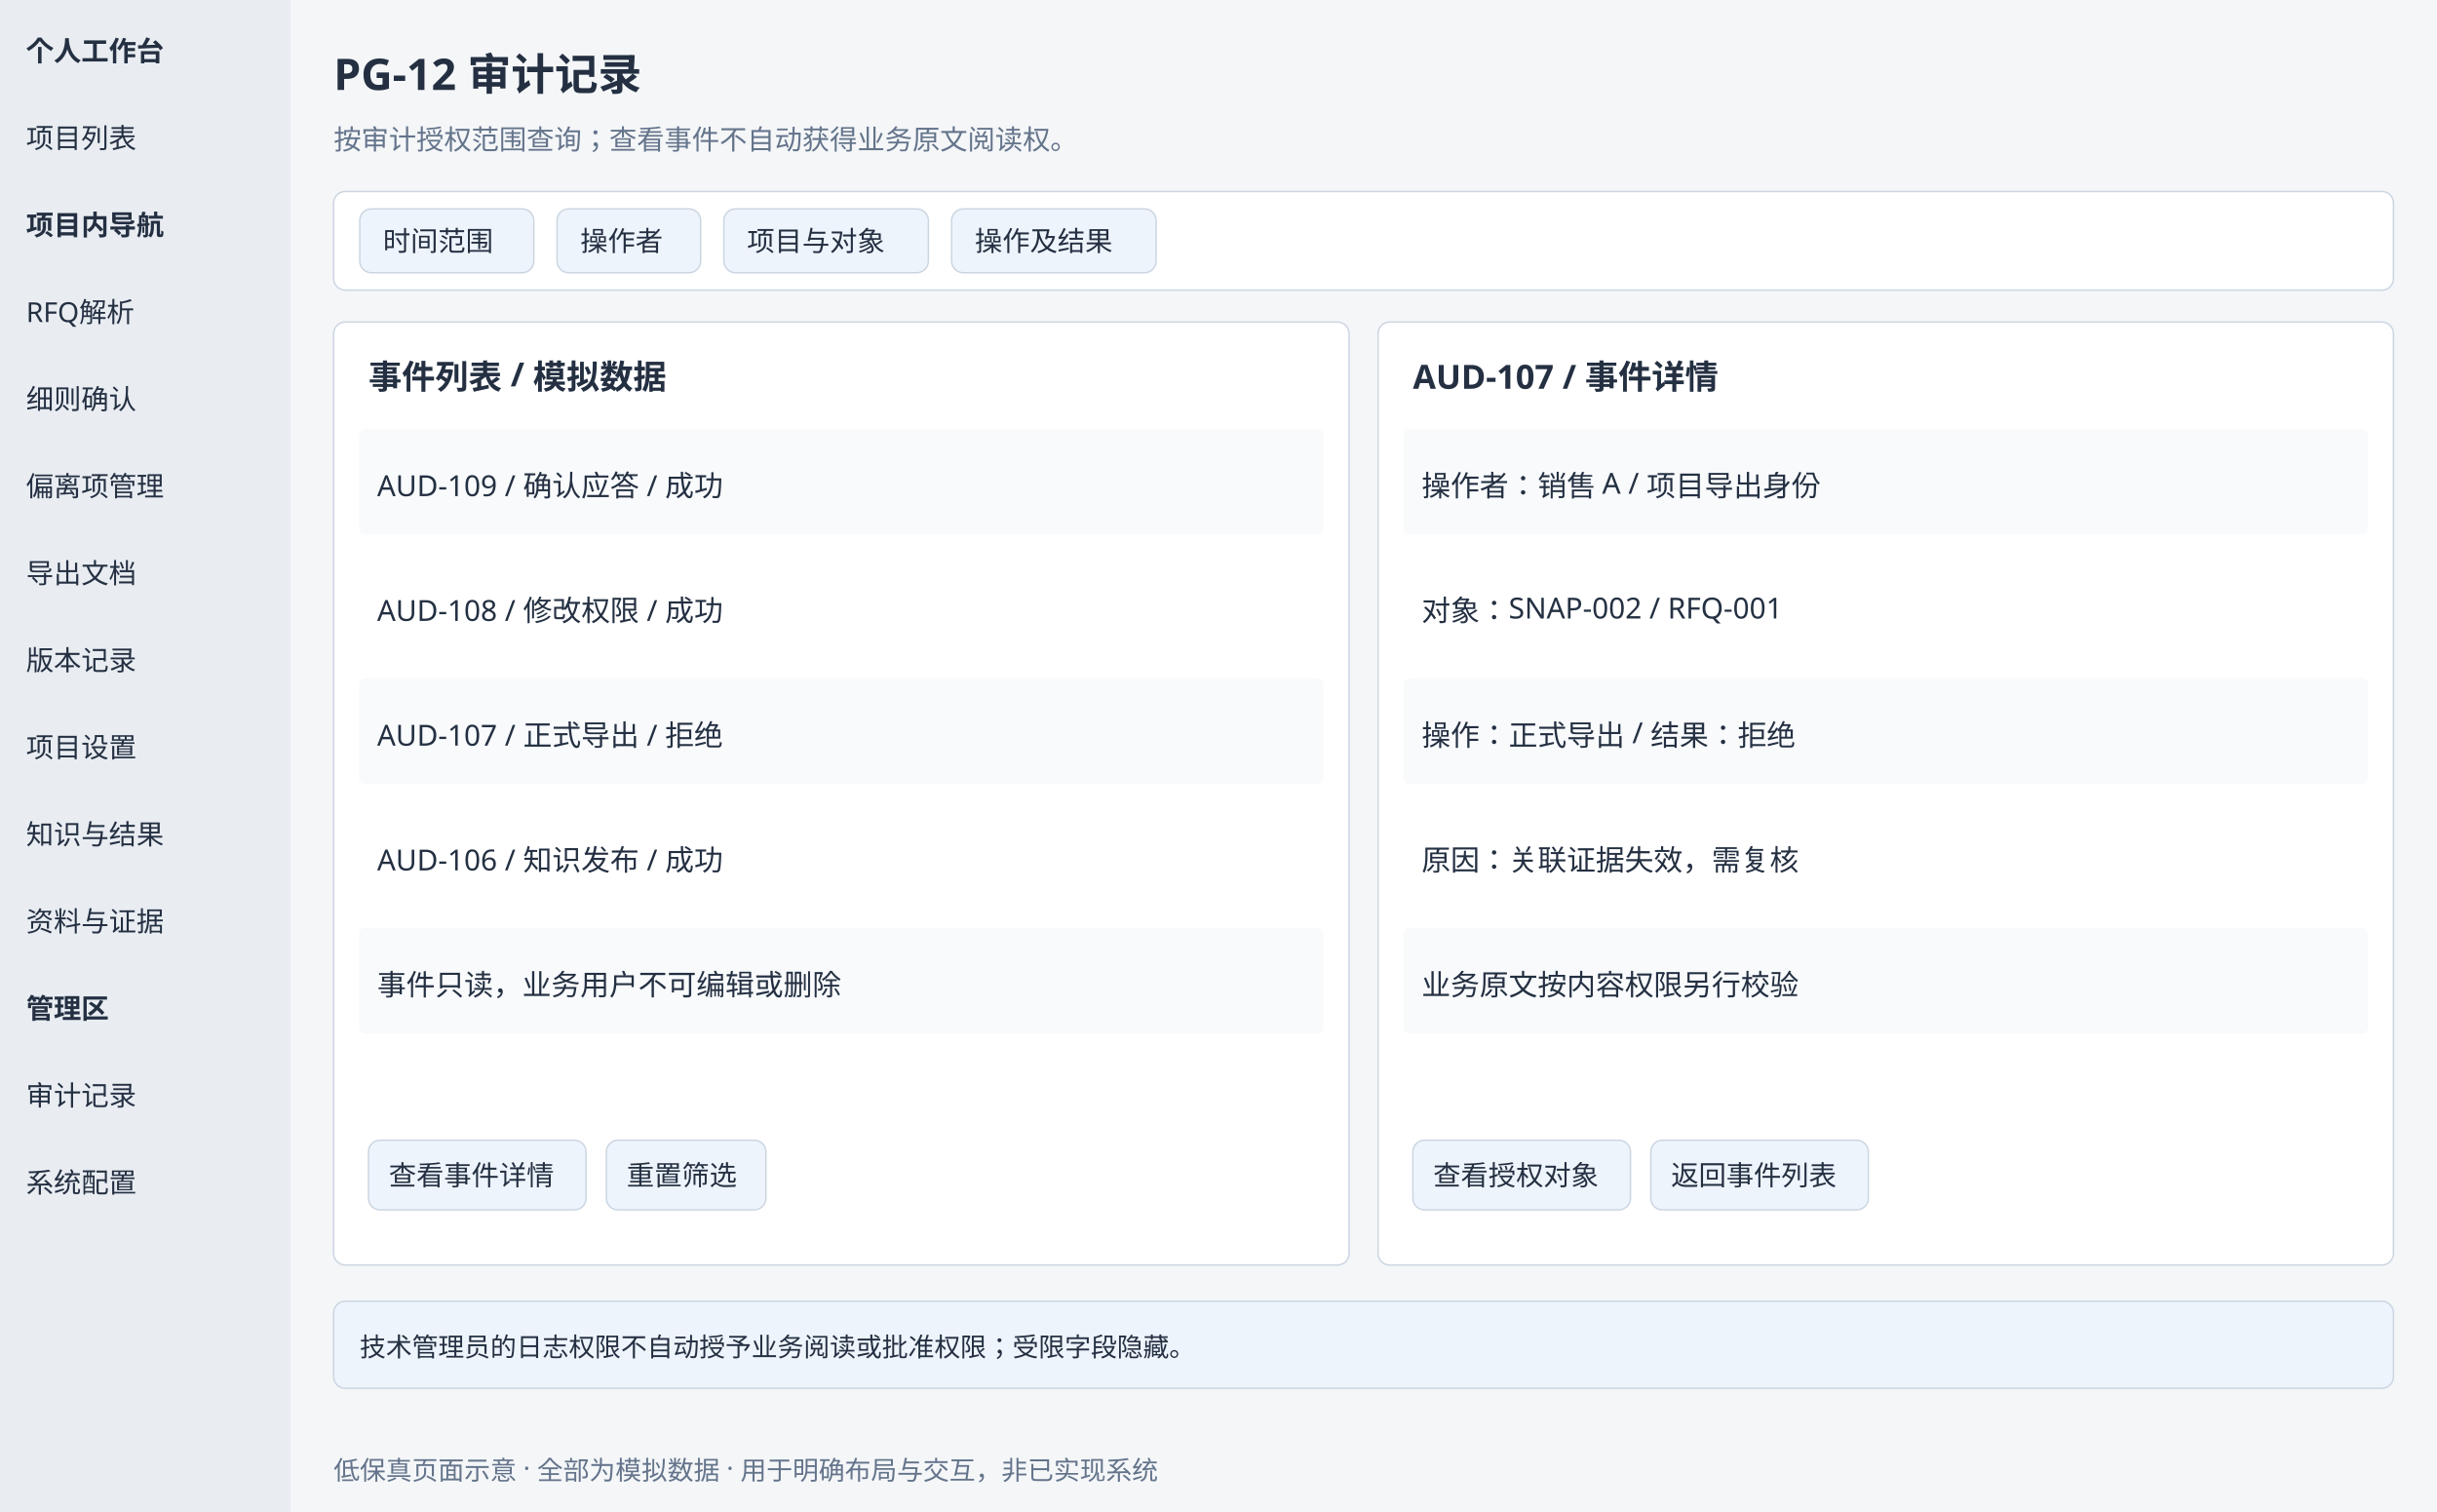
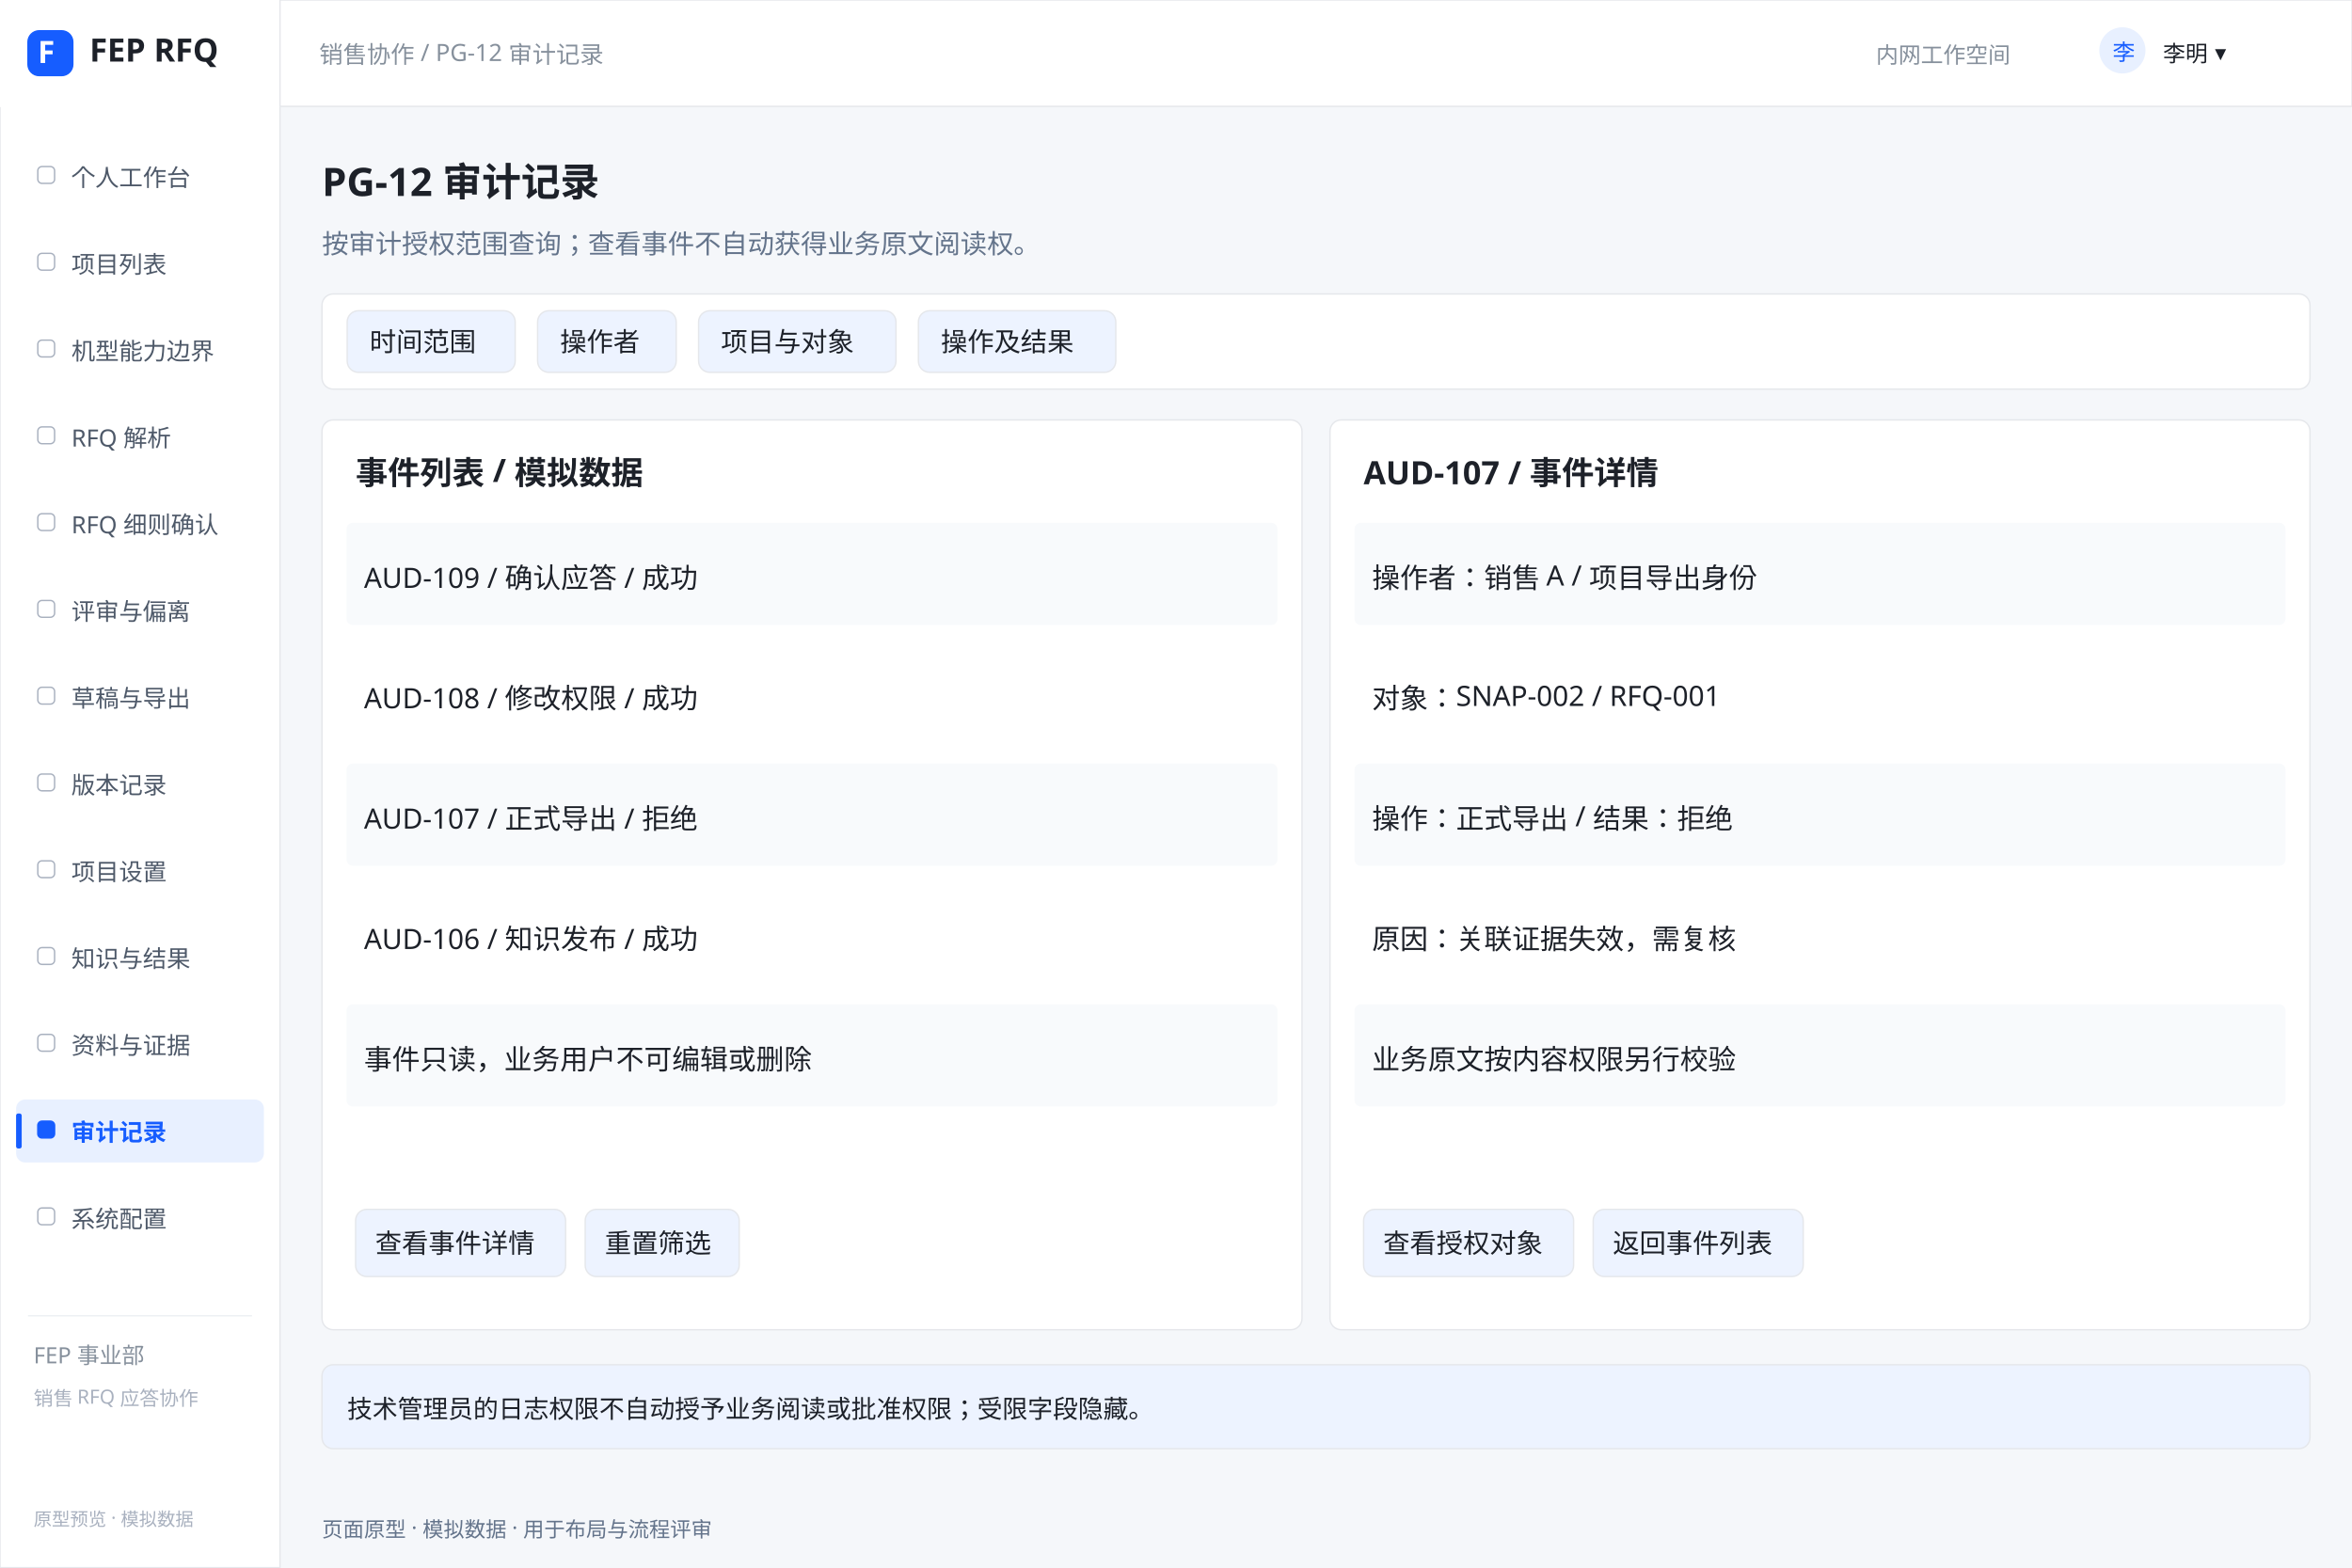
- <svg xmlns="http://www.w3.org/2000/svg" width="1680" height="1042" viewBox="0 78 1680 1042">
-   <rect x="0" y="0" width="1680" height="1120" rx="0" fill="#f4f6f8" stroke="#f4f6f8" />
-   <rect x="0" y="78" width="200" height="1042" rx="0" fill="#e9edf2" stroke="#e9edf2" />
-   <text x="18" y="120" font-family="PingFang SC,Microsoft YaHei,sans-serif" font-size="19" font-weight="600" fill="#243042">个人工作台</text>
-   <text x="18" y="180" font-family="PingFang SC,Microsoft YaHei,sans-serif" font-size="19" font-weight="400" fill="#243042">项目列表</text>
-   <text x="18" y="240" font-family="PingFang SC,Microsoft YaHei,sans-serif" font-size="19" font-weight="600" fill="#243042">项目内导航</text>
-   <text x="18" y="300" font-family="PingFang SC,Microsoft YaHei,sans-serif" font-size="19" font-weight="400" fill="#243042">  RFQ解析</text>
-   <text x="18" y="360" font-family="PingFang SC,Microsoft YaHei,sans-serif" font-size="19" font-weight="400" fill="#243042">  细则确认</text>
-   <text x="18" y="420" font-family="PingFang SC,Microsoft YaHei,sans-serif" font-size="19" font-weight="400" fill="#243042">  偏离项管理</text>
-   <text x="18" y="480" font-family="PingFang SC,Microsoft YaHei,sans-serif" font-size="19" font-weight="400" fill="#243042">  导出文档</text>
-   <text x="18" y="540" font-family="PingFang SC,Microsoft YaHei,sans-serif" font-size="19" font-weight="400" fill="#243042">  版本记录</text>
-   <text x="18" y="600" font-family="PingFang SC,Microsoft YaHei,sans-serif" font-size="19" font-weight="400" fill="#243042">  项目设置</text>
-   <text x="18" y="660" font-family="PingFang SC,Microsoft YaHei,sans-serif" font-size="19" font-weight="400" fill="#243042">知识与结果</text>
-   <text x="18" y="720" font-family="PingFang SC,Microsoft YaHei,sans-serif" font-size="19" font-weight="400" fill="#243042">资料与证据</text>
-   <text x="18" y="780" font-family="PingFang SC,Microsoft YaHei,sans-serif" font-size="19" font-weight="600" fill="#243042">管理区</text>
-   <text x="18" y="840" font-family="PingFang SC,Microsoft YaHei,sans-serif" font-size="19" font-weight="400" fill="#243042">  审计记录</text>
-   <text x="18" y="900" font-family="PingFang SC,Microsoft YaHei,sans-serif" font-size="19" font-weight="400" fill="#243042">  系统配置</text>
-   <text x="230" y="140" font-family="PingFang SC,Microsoft YaHei,sans-serif" font-size="30" font-weight="600" fill="#243042">PG-12  审计记录</text>
+ <svg xmlns="http://www.w3.org/2000/svg" width="1680" height="1120" viewBox="0 0 1680 1120">
+   <rect x="0" y="0" width="1680" height="1120" rx="0" fill="#f5f7fa" stroke="#f5f7fa" />
+   <rect x="0" y="0" width="200" height="1120" rx="0" fill="#ffffff" stroke="#e5e7eb" />
+   <rect x="0" y="0" width="200" height="76" rx="0" fill="#ffffff" stroke="#ffffff" />
+   <rect x="20" y="22" width="32" height="32" rx="8" fill="#165dff" stroke="#165dff" />
+   <text x="27" y="45" font-family="PingFang SC,Microsoft YaHei,sans-serif" font-size="22" font-weight="600" fill="#fff">F</text>
+   <text x="64" y="44" font-family="PingFang SC,Microsoft YaHei,sans-serif" font-size="23" font-weight="600" fill="#1d2129">FEP RFQ</text>
+   <rect x="200" y="0" width="1480" height="76" rx="0" fill="#ffffff" stroke="#e5e7eb" />
+   <text x="228" y="45" font-family="PingFang SC,Microsoft YaHei,sans-serif" font-size="17" font-weight="400" fill="#86909c">销售协作  /  PG-12  审计记录</text>
+   <text x="1340" y="45" font-family="PingFang SC,Microsoft YaHei,sans-serif" font-size="16" font-weight="400" fill="#86909c">内网工作空间</text>
+   <rect x="1500" y="20" width="32" height="32" rx="16" fill="#e8f0ff" stroke="#e8f0ff" />
+   <text x="1509" y="43" font-family="PingFang SC,Microsoft YaHei,sans-serif" font-size="16" font-weight="400" fill="#165dff">李</text>
+   <text x="1545" y="44" font-family="PingFang SC,Microsoft YaHei,sans-serif" font-size="16" font-weight="400" fill="#1d2129">李明  ▾</text>
+   <a href="pg08-workbench.svg">
+     <rect x="27" y="119" width="12" height="12" rx="3" fill="#ffffff" stroke="#a9b1bf" />
+     <text x="51" y="133" font-family="PingFang SC,Microsoft YaHei,sans-serif" font-size="17" font-weight="400" fill="#4e5969">个人工作台</text>
+   </a>
+   <a href="pg01-projects.svg">
+     <rect x="27" y="181" width="12" height="12" rx="3" fill="#ffffff" stroke="#a9b1bf" />
+     <text x="51" y="195" font-family="PingFang SC,Microsoft YaHei,sans-serif" font-size="17" font-weight="400" fill="#4e5969">项目列表</text>
+   </a>
+   <a href="pg14-model-capabilities.svg">
+     <rect x="27" y="243" width="12" height="12" rx="3" fill="#ffffff" stroke="#a9b1bf" />
+     <text x="51" y="257" font-family="PingFang SC,Microsoft YaHei,sans-serif" font-size="17" font-weight="400" fill="#4e5969">机型能力边界</text>
+   </a>
+   <a href="pg02-documents.svg">
+     <rect x="27" y="305" width="12" height="12" rx="3" fill="#ffffff" stroke="#a9b1bf" />
+     <text x="51" y="319" font-family="PingFang SC,Microsoft YaHei,sans-serif" font-size="17" font-weight="400" fill="#4e5969">RFQ 解析</text>
+   </a>
+   <a href="pg03-response-workbench.svg">
+     <rect x="27" y="367" width="12" height="12" rx="3" fill="#ffffff" stroke="#a9b1bf" />
+     <text x="51" y="381" font-family="PingFang SC,Microsoft YaHei,sans-serif" font-size="17" font-weight="400" fill="#4e5969">RFQ 细则确认</text>
+   </a>
+   <a href="pg04-reviews.svg">
+     <rect x="27" y="429" width="12" height="12" rx="3" fill="#ffffff" stroke="#a9b1bf" />
+     <text x="51" y="443" font-family="PingFang SC,Microsoft YaHei,sans-serif" font-size="17" font-weight="400" fill="#4e5969">评审与偏离</text>
+   </a>
+   <a href="pg05-export.svg">
+     <rect x="27" y="491" width="12" height="12" rx="3" fill="#ffffff" stroke="#a9b1bf" />
+     <text x="51" y="505" font-family="PingFang SC,Microsoft YaHei,sans-serif" font-size="17" font-weight="400" fill="#4e5969">草稿与导出</text>
+   </a>
+   <a href="pg11-versions.svg">
+     <rect x="27" y="553" width="12" height="12" rx="3" fill="#ffffff" stroke="#a9b1bf" />
+     <text x="51" y="567" font-family="PingFang SC,Microsoft YaHei,sans-serif" font-size="17" font-weight="400" fill="#4e5969">版本记录</text>
+   </a>
+   <a href="pg09-project-settings.svg">
+     <rect x="27" y="615" width="12" height="12" rx="3" fill="#ffffff" stroke="#a9b1bf" />
+     <text x="51" y="629" font-family="PingFang SC,Microsoft YaHei,sans-serif" font-size="17" font-weight="400" fill="#4e5969">项目设置</text>
+   </a>
+   <a href="pg06-knowledge.svg">
+     <rect x="27" y="677" width="12" height="12" rx="3" fill="#ffffff" stroke="#a9b1bf" />
+     <text x="51" y="691" font-family="PingFang SC,Microsoft YaHei,sans-serif" font-size="17" font-weight="400" fill="#4e5969">知识与结果</text>
+   </a>
+   <a href="pg10-evidence.svg">
+     <rect x="27" y="739" width="12" height="12" rx="3" fill="#ffffff" stroke="#a9b1bf" />
+     <text x="51" y="753" font-family="PingFang SC,Microsoft YaHei,sans-serif" font-size="17" font-weight="400" fill="#4e5969">资料与证据</text>
+   </a>
+   <a href="pg12-audit.svg">
+     <rect x="12" y="786" width="176" height="44" rx="6" fill="#e8f0ff" stroke="#e8f0ff" />
+     <rect x="12" y="796" width="3" height="24" rx="1" fill="#165dff" stroke="#165dff" />
+     <rect x="27" y="801" width="12" height="12" rx="3" fill="#165dff" stroke="#165dff" />
+     <text x="51" y="815" font-family="PingFang SC,Microsoft YaHei,sans-serif" font-size="17" font-weight="600" fill="#165dff">审计记录</text>
+   </a>
+   <a href="pg13-admin.svg">
+     <rect x="27" y="863" width="12" height="12" rx="3" fill="#ffffff" stroke="#a9b1bf" />
+     <text x="51" y="877" font-family="PingFang SC,Microsoft YaHei,sans-serif" font-size="17" font-weight="400" fill="#4e5969">系统配置</text>
+   </a>
+   <path d="M20 940h160" stroke="#edf0f3" />
+   <text x="24" y="974" font-family="PingFang SC,Microsoft YaHei,sans-serif" font-size="16" font-weight="400" fill="#86909c">FEP 事业部</text>
+   <text x="24" y="1004" font-family="PingFang SC,Microsoft YaHei,sans-serif" font-size="14" font-weight="400" fill="#a9b1bf">销售 RFQ 应答协作</text>
+   <text x="24" y="1090" font-family="PingFang SC,Microsoft YaHei,sans-serif" font-size="13" font-weight="400" fill="#a9b1bf">原型预览 · 模拟数据</text>
+   <text x="230" y="140" font-family="PingFang SC,Microsoft YaHei,sans-serif" font-size="28" font-weight="600" fill="#1d2129">PG-12  审计记录</text>
  <text x="230" y="181" font-family="PingFang SC,Microsoft YaHei,sans-serif" font-size="19" font-weight="400" fill="#64748b">按审计授权范围查询；查看事件不自动获得业务原文阅读权。</text>
-   <rect x="230" y="210" width="1420" height="68" rx="8" fill="#ffffff" stroke="#cbd5e1" />
-   <rect x="248" y="222" width="120" height="44" rx="8" fill="#eef4fb" stroke="#cbd5e1" />
-   <text x="264" y="251" font-family="PingFang SC,Microsoft YaHei,sans-serif" font-size="19" font-weight="400" fill="#243042">时间范围</text>
-   <rect x="384" y="222" width="99" height="44" rx="8" fill="#eef4fb" stroke="#cbd5e1" />
-   <text x="400" y="251" font-family="PingFang SC,Microsoft YaHei,sans-serif" font-size="19" font-weight="400" fill="#243042">操作者</text>
-   <rect x="499" y="222" width="141" height="44" rx="8" fill="#eef4fb" stroke="#cbd5e1" />
-   <text x="515" y="251" font-family="PingFang SC,Microsoft YaHei,sans-serif" font-size="19" font-weight="400" fill="#243042">项目与对象</text>
-   <rect x="656" y="222" width="141" height="44" rx="8" fill="#eef4fb" stroke="#cbd5e1" />
-   <text x="672" y="251" font-family="PingFang SC,Microsoft YaHei,sans-serif" font-size="19" font-weight="400" fill="#243042">操作及结果</text>
-   <rect x="230" y="300" width="700" height="650" rx="8" fill="#ffffff" stroke="#cbd5e1" />
-   <text x="254" y="346" font-family="PingFang SC,Microsoft YaHei,sans-serif" font-size="23" font-weight="600" fill="#243042">事件列表  /  模拟数据</text>
+   <rect x="230" y="210" width="1420" height="68" rx="8" fill="#ffffff" stroke="#e5e7eb" />
+   <rect x="248" y="222" width="120" height="44" rx="8" fill="#edf3ff" stroke="#e5e7eb" />
+   <text x="264" y="251" font-family="PingFang SC,Microsoft YaHei,sans-serif" font-size="19" font-weight="400" fill="#1d2129">时间范围</text>
+   <rect x="384" y="222" width="99" height="44" rx="8" fill="#edf3ff" stroke="#e5e7eb" />
+   <text x="400" y="251" font-family="PingFang SC,Microsoft YaHei,sans-serif" font-size="19" font-weight="400" fill="#1d2129">操作者</text>
+   <rect x="499" y="222" width="141" height="44" rx="8" fill="#edf3ff" stroke="#e5e7eb" />
+   <text x="515" y="251" font-family="PingFang SC,Microsoft YaHei,sans-serif" font-size="19" font-weight="400" fill="#1d2129">项目与对象</text>
+   <rect x="656" y="222" width="141" height="44" rx="8" fill="#edf3ff" stroke="#e5e7eb" />
+   <text x="672" y="251" font-family="PingFang SC,Microsoft YaHei,sans-serif" font-size="19" font-weight="400" fill="#1d2129">操作及结果</text>
+   <rect x="230" y="300" width="700" height="650" rx="8" fill="#ffffff" stroke="#e5e7eb" />
+   <text x="254" y="346" font-family="PingFang SC,Microsoft YaHei,sans-serif" font-size="23" font-weight="600" fill="#1d2129">事件列表  /  模拟数据</text>
  <rect x="248" y="374" width="664" height="72" rx="4" fill="#f8fafc" stroke="#f8fafc" />
-   <text x="260" y="420" font-family="PingFang SC,Microsoft YaHei,sans-serif" font-size="20" font-weight="400" fill="#243042">AUD-109  /  确认应答  /  成功</text>
-   <text x="260" y="506" font-family="PingFang SC,Microsoft YaHei,sans-serif" font-size="20" font-weight="400" fill="#243042">AUD-108  /  修改权限  /  成功</text>
+   <text x="260" y="420" font-family="PingFang SC,Microsoft YaHei,sans-serif" font-size="20" font-weight="400" fill="#1d2129">AUD-109  /  确认应答  /  成功</text>
+   <text x="260" y="506" font-family="PingFang SC,Microsoft YaHei,sans-serif" font-size="20" font-weight="400" fill="#1d2129">AUD-108  /  修改权限  /  成功</text>
  <rect x="248" y="546" width="664" height="72" rx="4" fill="#f8fafc" stroke="#f8fafc" />
-   <text x="260" y="592" font-family="PingFang SC,Microsoft YaHei,sans-serif" font-size="20" font-weight="400" fill="#243042">AUD-107  /  正式导出  /  拒绝</text>
-   <text x="260" y="678" font-family="PingFang SC,Microsoft YaHei,sans-serif" font-size="20" font-weight="400" fill="#243042">AUD-106  /  知识发布  /  成功</text>
+   <text x="260" y="592" font-family="PingFang SC,Microsoft YaHei,sans-serif" font-size="20" font-weight="400" fill="#1d2129">AUD-107  /  正式导出  /  拒绝</text>
+   <text x="260" y="678" font-family="PingFang SC,Microsoft YaHei,sans-serif" font-size="20" font-weight="400" fill="#1d2129">AUD-106  /  知识发布  /  成功</text>
  <rect x="248" y="718" width="664" height="72" rx="4" fill="#f8fafc" stroke="#f8fafc" />
-   <text x="260" y="764" font-family="PingFang SC,Microsoft YaHei,sans-serif" font-size="20" font-weight="400" fill="#243042">事件只读，业务用户不可编辑或删除</text>
-   <rect x="254" y="864" width="150" height="48" rx="8" fill="#eef4fb" stroke="#cbd5e1" />
-   <text x="268" y="895" font-family="PingFang SC,Microsoft YaHei,sans-serif" font-size="19" font-weight="400" fill="#243042">查看事件详情</text>
-   <rect x="418" y="864" width="110" height="48" rx="8" fill="#eef4fb" stroke="#cbd5e1" />
-   <text x="432" y="895" font-family="PingFang SC,Microsoft YaHei,sans-serif" font-size="19" font-weight="400" fill="#243042">重置筛选</text>
-   <rect x="950" y="300" width="700" height="650" rx="8" fill="#ffffff" stroke="#cbd5e1" />
-   <text x="974" y="346" font-family="PingFang SC,Microsoft YaHei,sans-serif" font-size="23" font-weight="600" fill="#243042">AUD-107  /  事件详情</text>
+   <text x="260" y="764" font-family="PingFang SC,Microsoft YaHei,sans-serif" font-size="20" font-weight="400" fill="#1d2129">事件只读，业务用户不可编辑或删除</text>
+   <rect x="254" y="864" width="150" height="48" rx="8" fill="#edf3ff" stroke="#e5e7eb" />
+   <text x="268" y="895" font-family="PingFang SC,Microsoft YaHei,sans-serif" font-size="19" font-weight="400" fill="#1d2129">查看事件详情</text>
+   <rect x="418" y="864" width="110" height="48" rx="8" fill="#edf3ff" stroke="#e5e7eb" />
+   <text x="432" y="895" font-family="PingFang SC,Microsoft YaHei,sans-serif" font-size="19" font-weight="400" fill="#1d2129">重置筛选</text>
+   <rect x="950" y="300" width="700" height="650" rx="8" fill="#ffffff" stroke="#e5e7eb" />
+   <text x="974" y="346" font-family="PingFang SC,Microsoft YaHei,sans-serif" font-size="23" font-weight="600" fill="#1d2129">AUD-107  /  事件详情</text>
  <rect x="968" y="374" width="664" height="72" rx="4" fill="#f8fafc" stroke="#f8fafc" />
-   <text x="980" y="420" font-family="PingFang SC,Microsoft YaHei,sans-serif" font-size="20" font-weight="400" fill="#243042">操作者：销售 A  /  项目导出身份</text>
-   <text x="980" y="506" font-family="PingFang SC,Microsoft YaHei,sans-serif" font-size="20" font-weight="400" fill="#243042">对象：SNAP-002  /  RFQ-001</text>
+   <text x="980" y="420" font-family="PingFang SC,Microsoft YaHei,sans-serif" font-size="20" font-weight="400" fill="#1d2129">操作者：销售 A  /  项目导出身份</text>
+   <text x="980" y="506" font-family="PingFang SC,Microsoft YaHei,sans-serif" font-size="20" font-weight="400" fill="#1d2129">对象：SNAP-002  /  RFQ-001</text>
  <rect x="968" y="546" width="664" height="72" rx="4" fill="#f8fafc" stroke="#f8fafc" />
-   <text x="980" y="592" font-family="PingFang SC,Microsoft YaHei,sans-serif" font-size="20" font-weight="400" fill="#243042">操作：正式导出  /  结果：拒绝</text>
-   <text x="980" y="678" font-family="PingFang SC,Microsoft YaHei,sans-serif" font-size="20" font-weight="400" fill="#243042">原因：关联证据失效，需复核</text>
+   <text x="980" y="592" font-family="PingFang SC,Microsoft YaHei,sans-serif" font-size="20" font-weight="400" fill="#1d2129">操作：正式导出  /  结果：拒绝</text>
+   <text x="980" y="678" font-family="PingFang SC,Microsoft YaHei,sans-serif" font-size="20" font-weight="400" fill="#1d2129">原因：关联证据失效，需复核</text>
  <rect x="968" y="718" width="664" height="72" rx="4" fill="#f8fafc" stroke="#f8fafc" />
-   <text x="980" y="764" font-family="PingFang SC,Microsoft YaHei,sans-serif" font-size="20" font-weight="400" fill="#243042">业务原文按内容权限另行校验</text>
-   <rect x="974" y="864" width="150" height="48" rx="8" fill="#eef4fb" stroke="#cbd5e1" />
-   <text x="988" y="895" font-family="PingFang SC,Microsoft YaHei,sans-serif" font-size="19" font-weight="400" fill="#243042">查看授权对象</text>
-   <rect x="1138" y="864" width="150" height="48" rx="8" fill="#eef4fb" stroke="#cbd5e1" />
-   <text x="1152" y="895" font-family="PingFang SC,Microsoft YaHei,sans-serif" font-size="19" font-weight="400" fill="#243042">返回事件列表</text>
-   <rect x="230" y="975" width="1420" height="60" rx="8" fill="#eef4fb" stroke="#cbd5e1" />
-   <text x="248" y="1013" font-family="PingFang SC,Microsoft YaHei,sans-serif" font-size="18" font-weight="400" fill="#243042">技术管理员的日志权限不自动授予业务阅读或批准权限；受限字段隐藏。</text>
-   <text x="230" y="1098" font-family="PingFang SC,Microsoft YaHei,sans-serif" font-size="18" font-weight="400" fill="#64748b">低保真页面示意 · 全部为模拟数据 · 用于明确布局与交互，非已实现系统</text>
+   <text x="980" y="764" font-family="PingFang SC,Microsoft YaHei,sans-serif" font-size="20" font-weight="400" fill="#1d2129">业务原文按内容权限另行校验</text>
+   <rect x="974" y="864" width="150" height="48" rx="8" fill="#edf3ff" stroke="#e5e7eb" />
+   <text x="988" y="895" font-family="PingFang SC,Microsoft YaHei,sans-serif" font-size="19" font-weight="400" fill="#1d2129">查看授权对象</text>
+   <rect x="1138" y="864" width="150" height="48" rx="8" fill="#edf3ff" stroke="#e5e7eb" />
+   <text x="1152" y="895" font-family="PingFang SC,Microsoft YaHei,sans-serif" font-size="19" font-weight="400" fill="#1d2129">返回事件列表</text>
+   <rect x="230" y="975" width="1420" height="60" rx="8" fill="#edf3ff" stroke="#e5e7eb" />
+   <text x="248" y="1013" font-family="PingFang SC,Microsoft YaHei,sans-serif" font-size="18" font-weight="400" fill="#1d2129">技术管理员的日志权限不自动授予业务阅读或批准权限；受限字段隐藏。</text>
+   <text x="230" y="1098" font-family="PingFang SC,Microsoft YaHei,sans-serif" font-size="15" font-weight="400" fill="#64748b">页面原型 · 模拟数据 · 用于布局与流程评审</text>
</svg>
